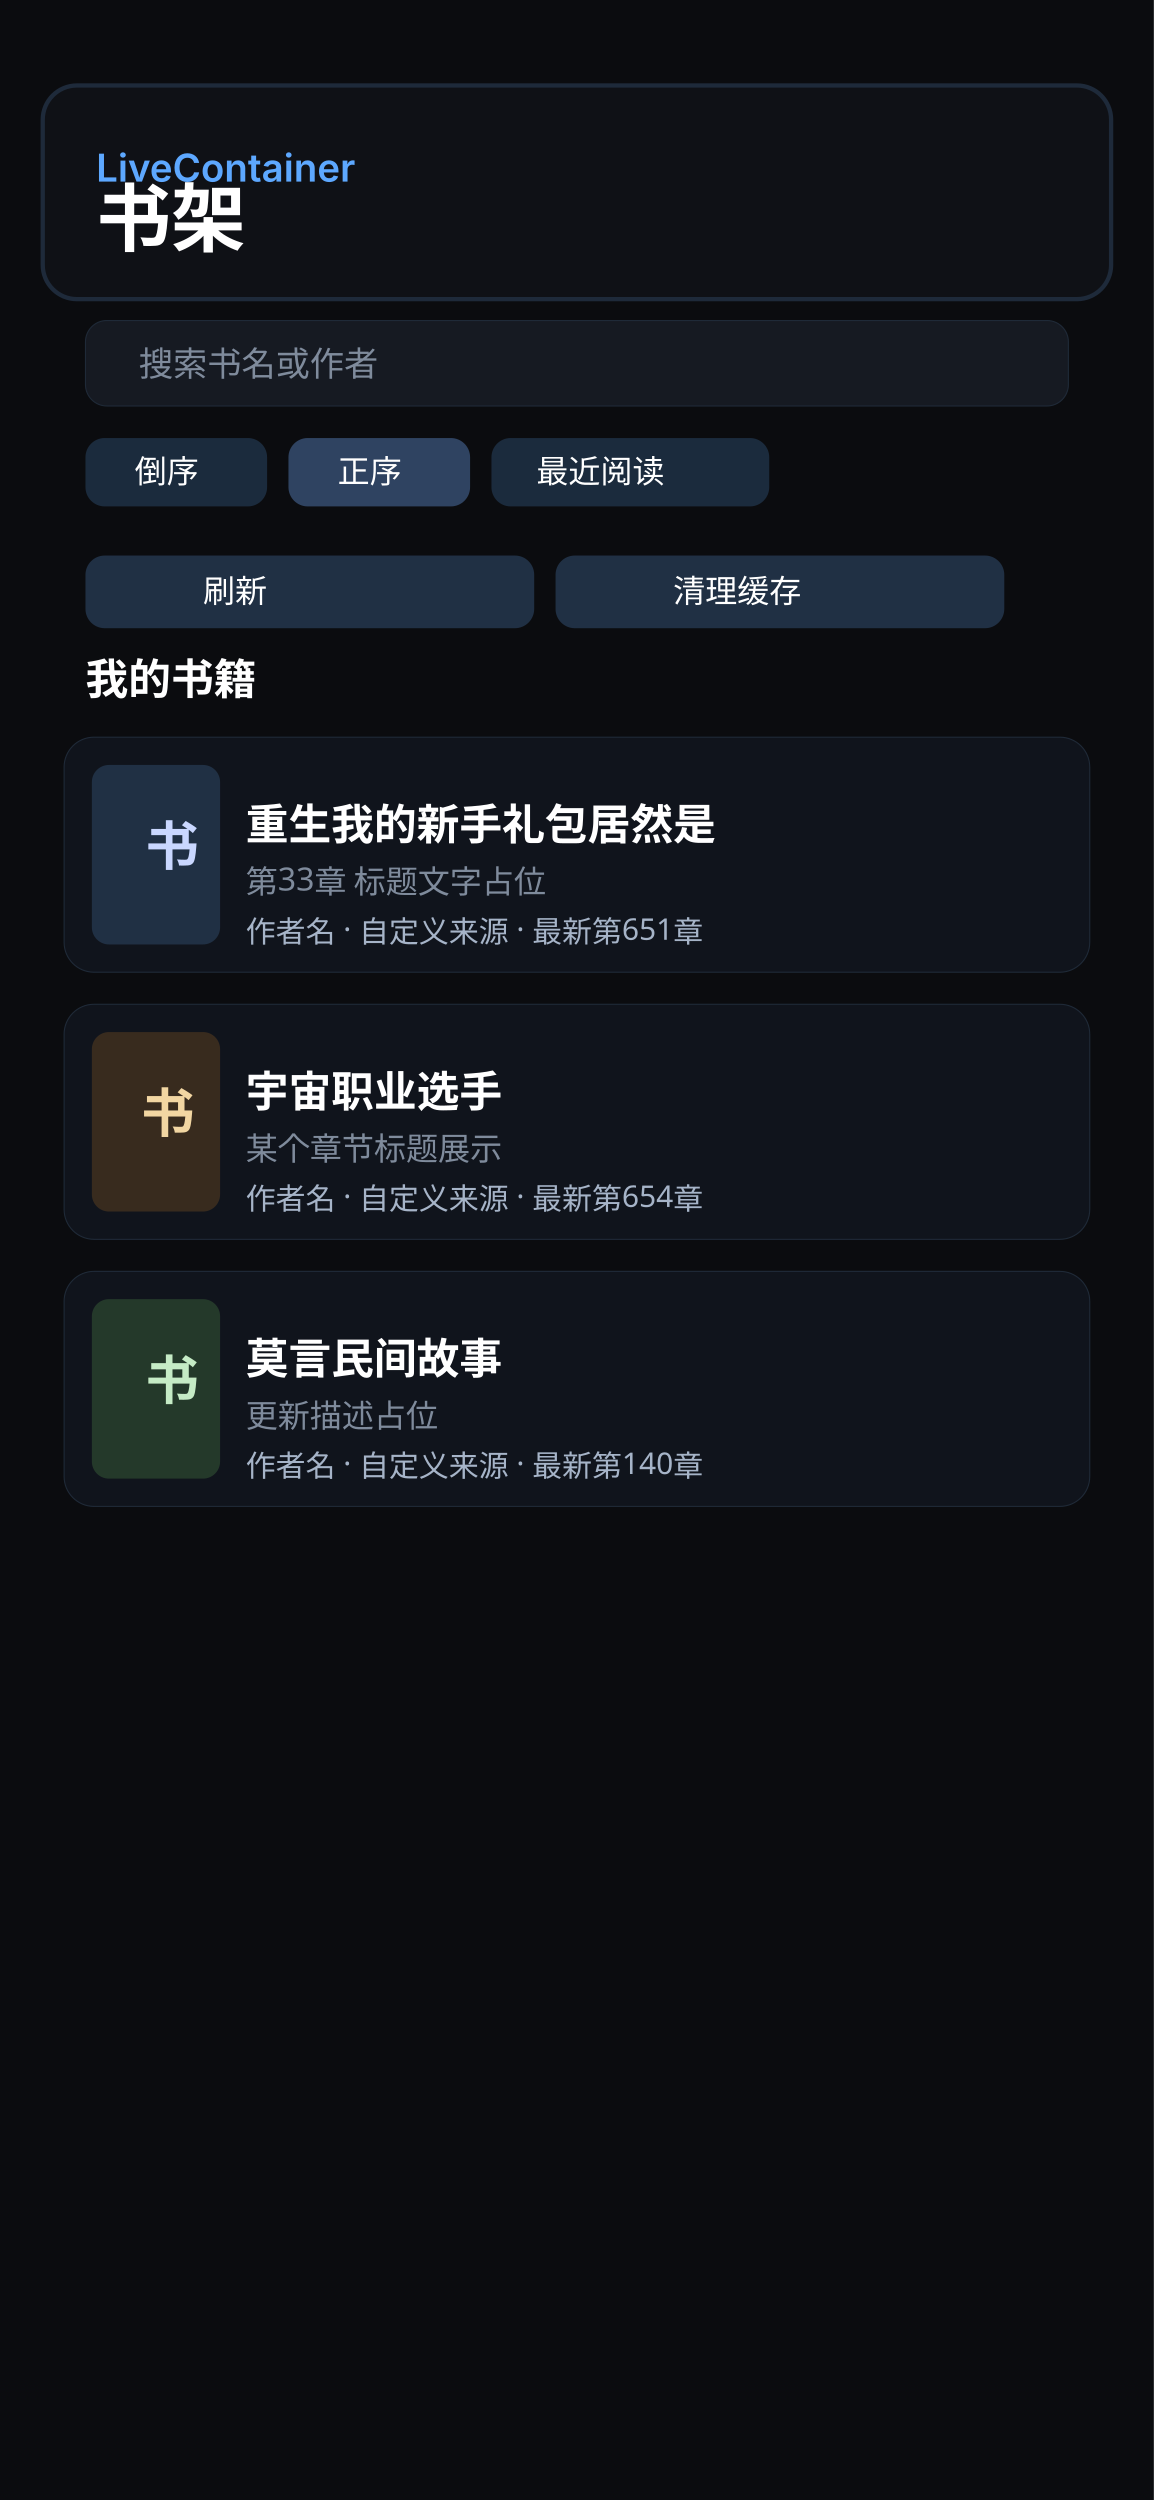
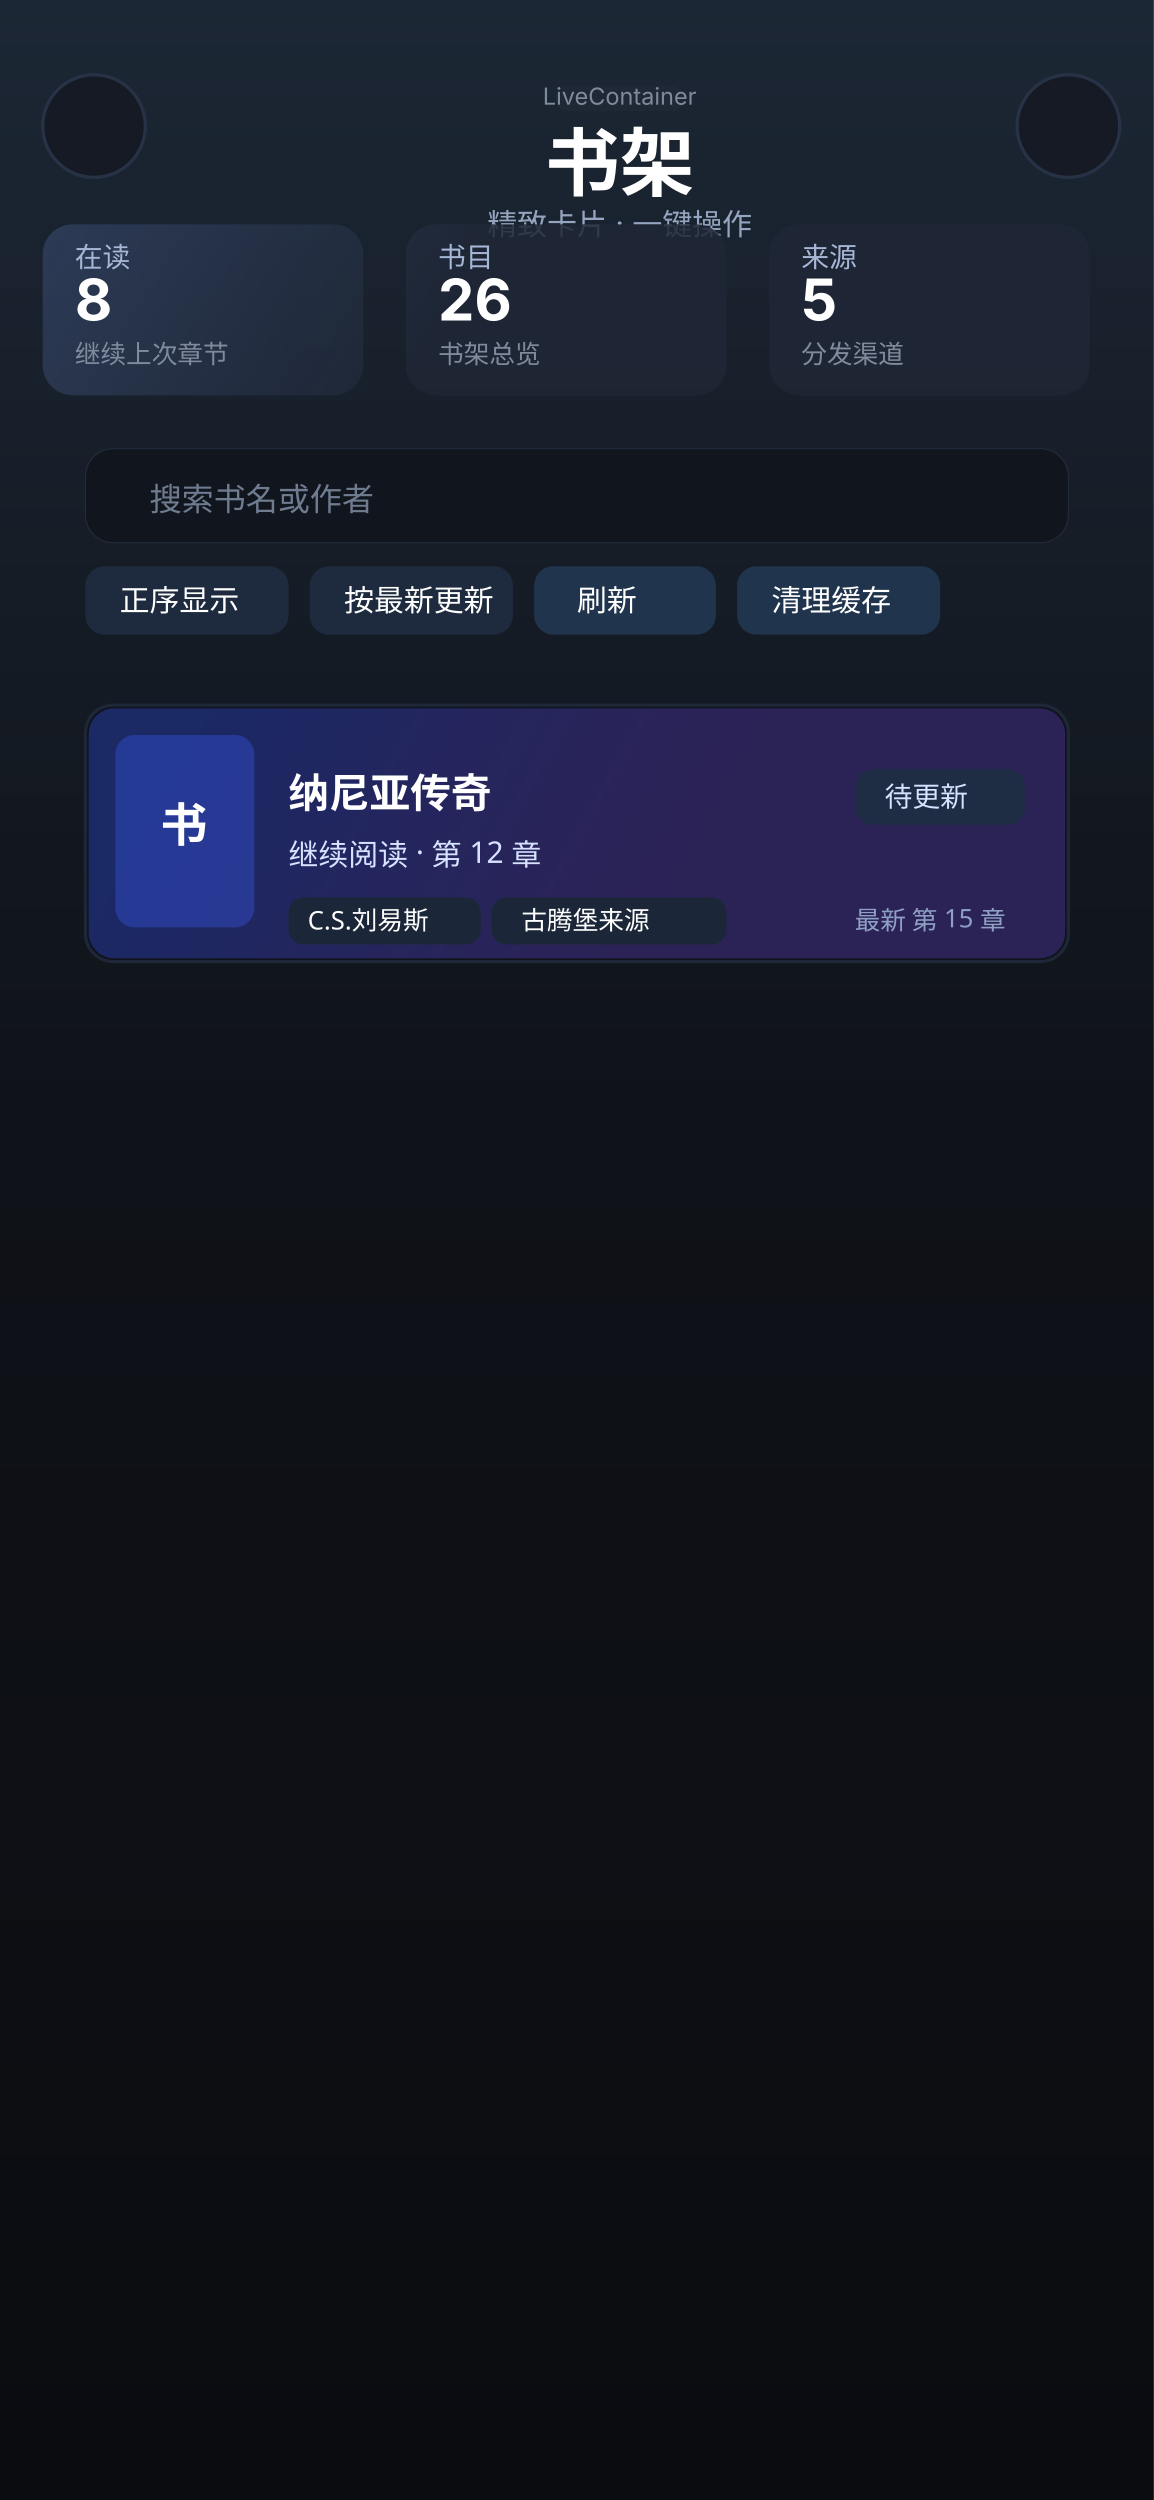
<svg xmlns="http://www.w3.org/2000/svg" width="1080" height="2340" viewBox="0 0 1080 2340" fill="none">
-   <rect width="1080" height="2340" fill="#0B0C0F" />
-   <rect x="40" y="80" width="1000" height="200" rx="32" fill="#0F1116" stroke="#1E2A3A" stroke-width="4" />
-   <text x="90" y="170" fill="#5DA8FF" font-size="36" font-family="PingFang SC, Inter" font-weight="600">LiveContainer</text>
-   <text x="90" y="230" fill="#FFFFFF" font-size="70" font-family="SF Pro Display, Inter" font-weight="700">书架</text>
-   <rect x="80" y="300" width="920" height="80" rx="20" fill="#161A22" stroke="#1F2A38" />
-   <text x="130" y="352" fill="#7F8B9C" font-size="32" font-family="PingFang SC">搜索书名或作者</text>
-   <g transform="translate(80 410)">
-     <rect width="170" height="64" rx="18" fill="#1B2B3D" />
-     <text x="46" y="42" fill="#FFFFFF" font-size="30" font-family="PingFang SC">倒序</text>
-     <rect x="190" width="170" height="64" rx="18" fill="#2F4361" />
-     <text x="236" y="42" fill="#FFFFFF" font-size="30" font-family="PingFang SC">正序</text>
-     <rect x="380" width="260" height="64" rx="18" fill="#1B2B3D" />
-     <text x="422" y="42" fill="#FFFFFF" font-size="30" font-family="PingFang SC">最近阅读</text>
+   <defs>
+     <linearGradient id="bg" x1="540" y1="0" x2="540" y2="2340" gradientUnits="userSpaceOnUse">
+       <stop stop-color="#1C2735" />
+       <stop offset="0.45" stop-color="#0F1218" />
+       <stop offset="1" stop-color="#0B0C10" />
+     </linearGradient>
+     <linearGradient id="card" x1="0" y1="0" x2="320" y2="200" gradientUnits="userSpaceOnUse">
+       <stop stop-color="#2E3D5A" stop-opacity="0.9" />
+       <stop offset="1" stop-color="#1E2635" stop-opacity="0.85" />
+     </linearGradient>
+     <linearGradient id="bookCard" x1="120" y1="0" x2="520" y2="220" gradientUnits="userSpaceOnUse">
+       <stop stop-color="#3456FF" stop-opacity="0.32" />
+       <stop offset="1" stop-color="#7C4DFF" stop-opacity="0.26" />
+     </linearGradient>
+   </defs>
+   <rect width="1080" height="2340" fill="url(#bg)" />
+   <g transform="translate(40 70)">
+     <circle cx="48" cy="48" r="48" fill="#151A24" stroke="#273246" stroke-width="3" />
+     <rect x="480" y="10" width="120" height="24" rx="12" fill="#202735" />
+     <text x="540" y="28" text-anchor="middle" fill="#7F8B9C" font-family="SF Pro Display, Inter" font-size="22">LiveContainer</text>
+     <text x="540" y="108" text-anchor="middle" fill="#FFFFFF" font-family="SF Pro Display, Inter" font-size="70" font-weight="700">书架</text>
+     <text x="540" y="150" text-anchor="middle" fill="#96A5BF" font-family="PingFang SC, Inter" font-size="28">精致卡片 · 一键操作</text>
+     <circle cx="960" cy="48" r="48" fill="#151A24" stroke="#273246" stroke-width="3" />
  </g>
-   <g transform="translate(80 520)">
-     <rect width="420" height="68" rx="18" fill="#203044" />
-     <text x="110" y="44" fill="#FFFFFF" font-size="30" font-family="PingFang SC">刷新</text>
-     <rect x="440" width="420" height="68" rx="18" fill="#203044" />
-     <text x="550" y="44" fill="#FFFFFF" font-size="30" font-family="PingFang SC">清理缓存</text>
+   <g transform="translate(40 210)" fill="url(#card)">
+     <rect width="300" height="160" rx="28" />
+     <rect x="340" width="300" height="160" rx="28" />
+     <rect x="680" width="300" height="160" rx="28" />
  </g>
-   <text x="80" y="650" fill="#FFFFFF" font-size="40" font-family="PingFang SC" font-weight="600">我的书籍</text>
-   <g transform="translate(60 690)">
-     <rect width="960" height="220" rx="28" fill="#10141C" stroke="#1F2A38" />
-     <rect x="26" y="26" width="120" height="168" rx="16" fill="#203044" />
-     <text x="76" y="120" fill="#C9D7FF" font-size="50" font-family="PingFang SC" font-weight="700">书</text>
-     <text x="170" y="96" fill="#FFFFFF" font-size="40" font-family="PingFang SC" font-weight="700">重生我的新手礼包居然是</text>
-     <text x="170" y="146" fill="#7F8B9C" font-size="30" font-family="PingFang SC">第33章 标题文字占位</text>
-     <text x="170" y="192" fill="#A6B4C8" font-size="28" font-family="PingFang SC">作者名 · 自定义来源 · 最新第651章</text>
+   <g transform="translate(70 250)" fill="#A6B6D6" font-family="SF Pro Display, Inter" font-size="26">
+     <text x="0" y="0">在读</text>
+     <text x="340" y="0">书目</text>
+     <text x="680" y="0">来源</text>
  </g>
-   <g transform="translate(60 940)">
-     <rect width="960" height="220" rx="28" fill="#10141C" stroke="#1F2A38" />
-     <rect x="26" y="26" width="120" height="168" rx="16" fill="#382B1E" />
-     <text x="72" y="120" fill="#F2D6A2" font-size="50" font-family="PingFang SC" font-weight="700">书</text>
-     <text x="170" y="96" fill="#FFFFFF" font-size="40" font-family="PingFang SC" font-weight="700">宇宙职业选手</text>
-     <text x="170" y="146" fill="#7F8B9C" font-size="30" font-family="PingFang SC">某个章节标题展示</text>
-     <text x="170" y="192" fill="#A6B4C8" font-size="28" font-family="PingFang SC">作者名 · 自定义来源 · 最新第654章</text>
+   <g transform="translate(70 300)" fill="#FFFFFF" font-family="SF Pro Display, Inter" font-size="54" font-weight="700">
+     <text x="0" y="0">8</text>
+     <text x="340" y="0">26</text>
+     <text x="680" y="0">5</text>
  </g>
-   <g transform="translate(60 1190)">
-     <rect width="960" height="220" rx="28" fill="#10141C" stroke="#1F2A38" />
-     <rect x="26" y="26" width="120" height="168" rx="16" fill="#24392A" />
-     <text x="76" y="120" fill="#C5EBC5" font-size="50" font-family="PingFang SC" font-weight="700">书</text>
-     <text x="170" y="96" fill="#FFFFFF" font-size="40" font-family="PingFang SC" font-weight="700">莫言民间故事</text>
-     <text x="170" y="146" fill="#7F8B9C" font-size="30" font-family="PingFang SC">更新描述占位</text>
-     <text x="170" y="192" fill="#A6B4C8" font-size="28" font-family="PingFang SC">作者名 · 自定义来源 · 最新第140章</text>
+   <g transform="translate(70 340)" fill="#7F8B9C" font-family="PingFang SC, Inter" font-size="24">
+     <text x="0" y="0">继续上次章节</text>
+     <text x="340" y="0">书架总览</text>
+     <text x="680" y="0">分发渠道</text>
+   </g>
+   <rect x="80" y="420" width="920" height="88" rx="26" fill="#11151E" stroke="#232C3D" />
+   <text x="140" y="478" fill="#6F7C90" font-family="PingFang SC" font-size="30">搜索书名或作者</text>
+   <g transform="translate(80 530)">
+     <rect width="190" height="64" rx="18" fill="#1E2B3E" />
+     <text x="32" y="42" fill="#FFFFFF" font-family="PingFang SC" font-size="28">正序显示</text>
+     <rect x="210" width="190" height="64" rx="18" fill="#1E2B3E" />
+     <text x="242" y="42" fill="#FFFFFF" font-family="PingFang SC" font-size="28">按最新更新</text>
+     <rect x="420" width="170" height="64" rx="18" fill="#20344D" />
+     <text x="460" y="42" fill="#FFFFFF" font-family="PingFang SC" font-size="28">刷新</text>
+     <rect x="610" width="190" height="64" rx="18" fill="#20344D" />
+     <text x="642" y="42" fill="#FFFFFF" font-family="PingFang SC" font-size="28">清理缓存</text>
+   </g>
+   <g transform="translate(80 660)">
+     <rect width="920" height="240" rx="26" fill="#0F131B" stroke="#1E2738" stroke-width="3" />
+     <rect x="3" y="3" width="914" height="234" rx="24" fill="url(#bookCard)" />
+     <rect x="28" y="28" width="130" height="180" rx="18" fill="#3C5FFF" fill-opacity="0.32" />
+     <text x="70" y="128" fill="#FFFFFF" font-family="SF Pro Display, Inter" font-size="44" font-weight="700">书</text>
+     <text x="190" y="96" fill="#FFFFFF" font-family="PingFang SC, Inter" font-size="38" font-weight="700">纳尼亚传奇</text>
+     <rect x="720" y="60" width="160" height="52" rx="18" fill="#1E2D44" />
+     <text x="748" y="95" fill="#D6E2FF" font-family="PingFang SC" font-size="26">待更新</text>
+     <text x="190" y="150" fill="#D6E2FF" font-family="PingFang SC" font-size="28">继续阅读 · 第 12 章</text>
+     <rect x="190" y="180" width="180" height="44" rx="14" fill="#1B2738" />
+     <text x="208" y="210" fill="#FFFFFF" font-family="PingFang SC" font-size="24">C.S.刘易斯</text>
+     <rect x="380" y="180" width="220" height="44" rx="14" fill="#1B2738" />
+     <text x="408" y="210" fill="#FFFFFF" font-family="PingFang SC" font-size="24">古腾堡来源</text>
+     <text x="720" y="210" fill="#8EA1C3" font-family="PingFang SC" font-size="24">最新 第 15 章</text>
  </g>
</svg>
